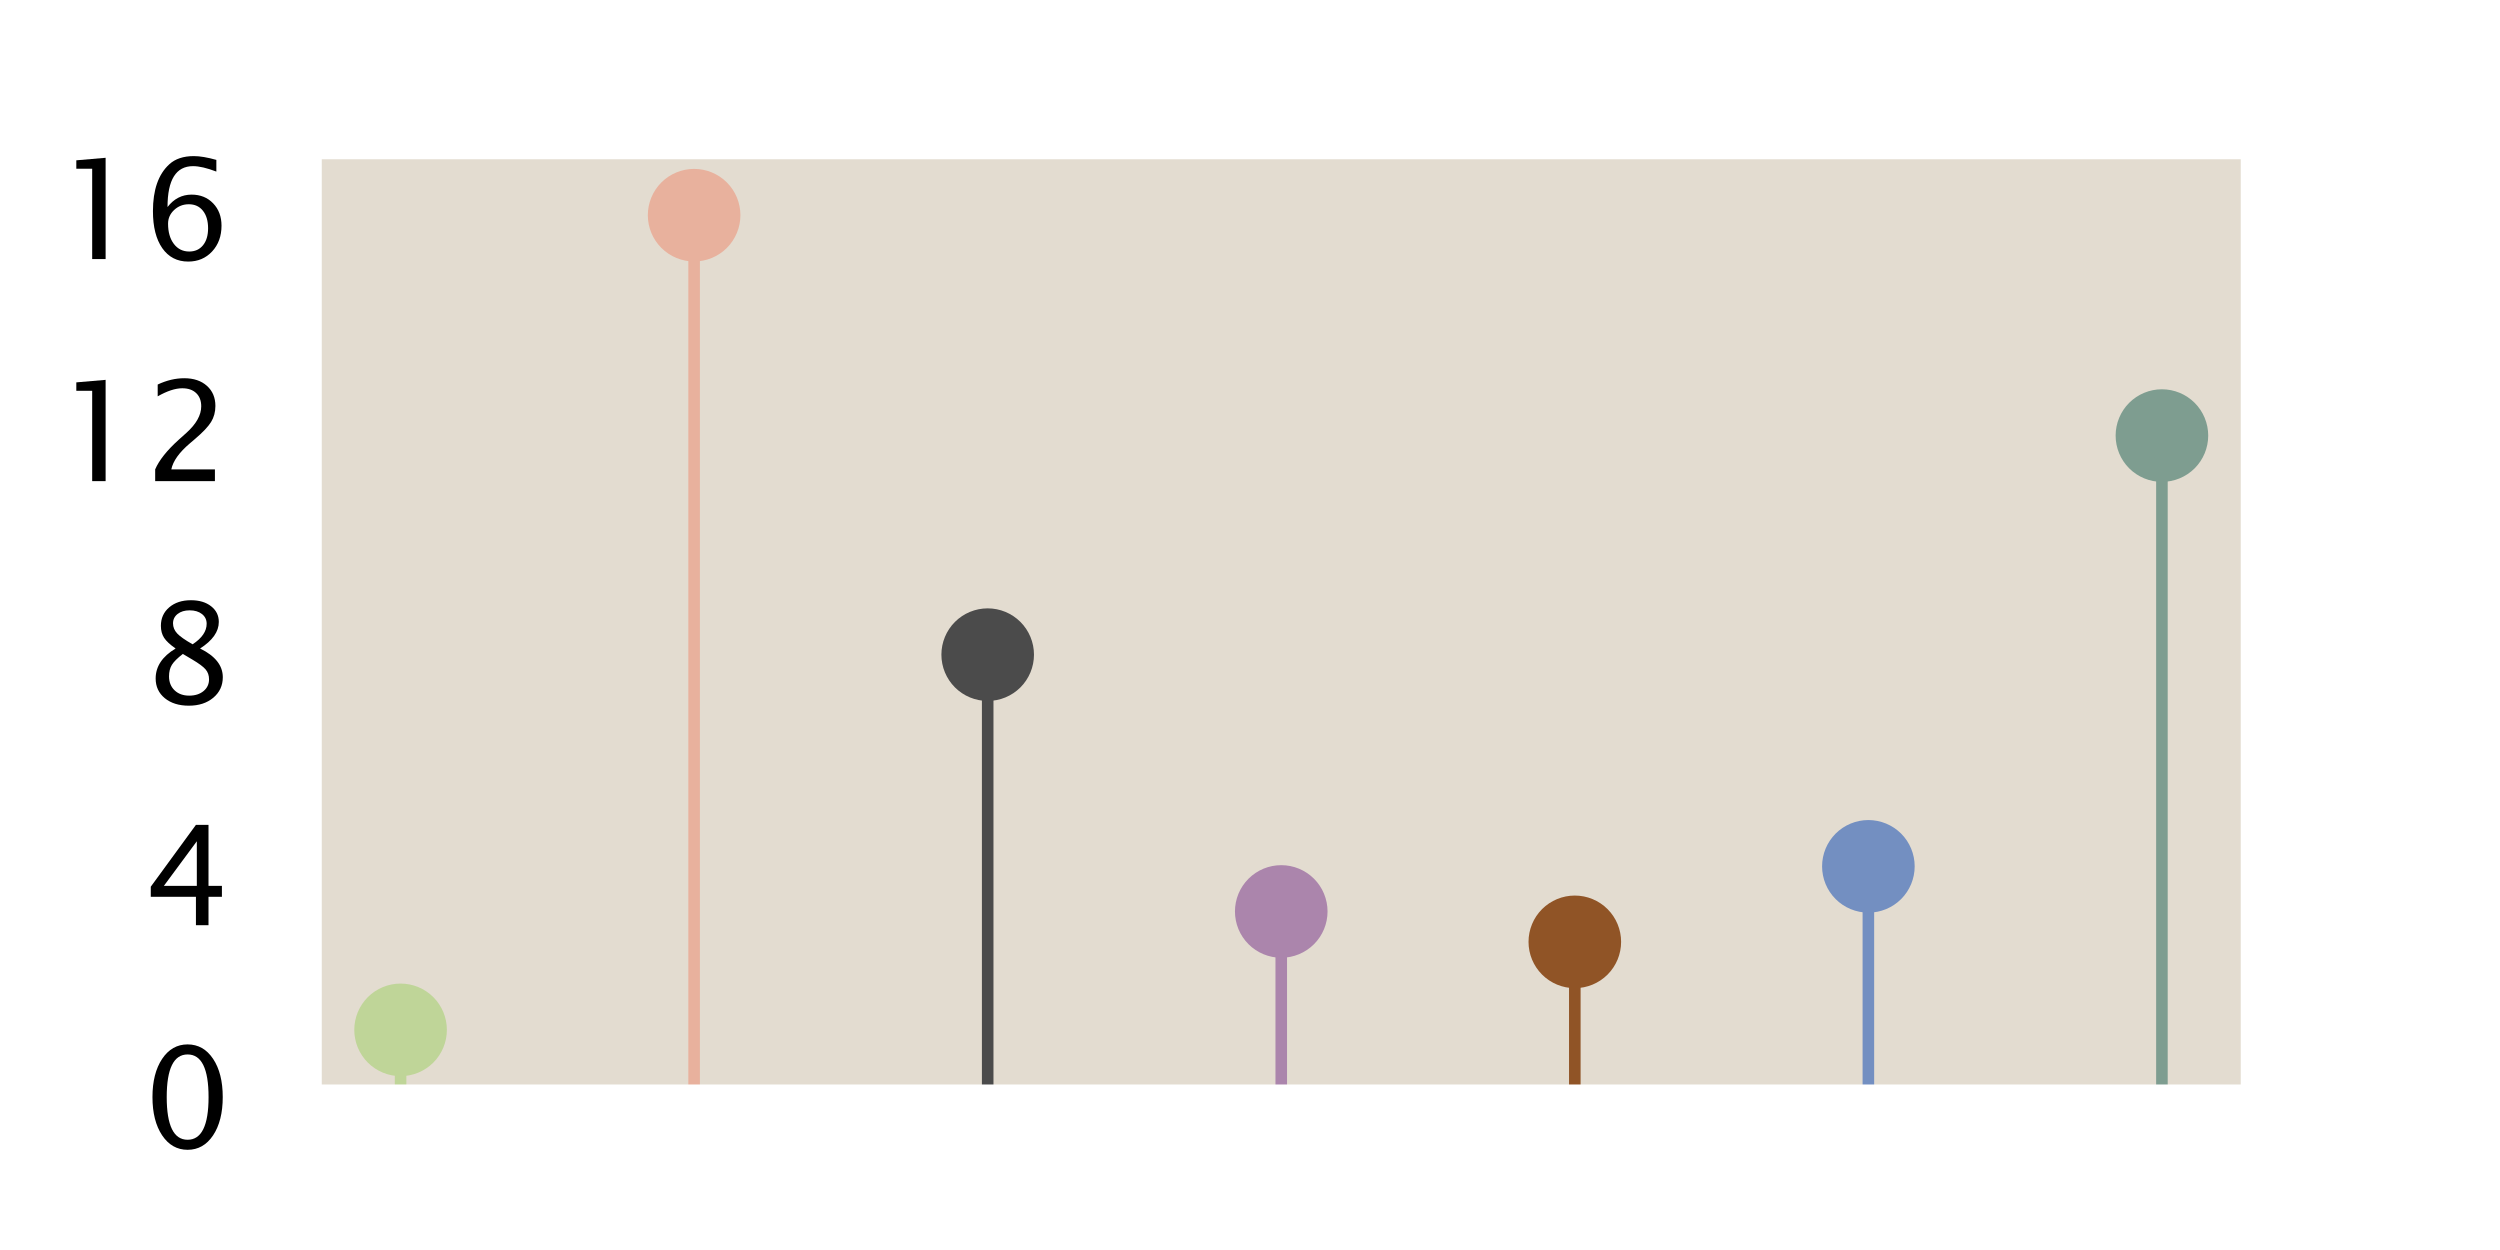
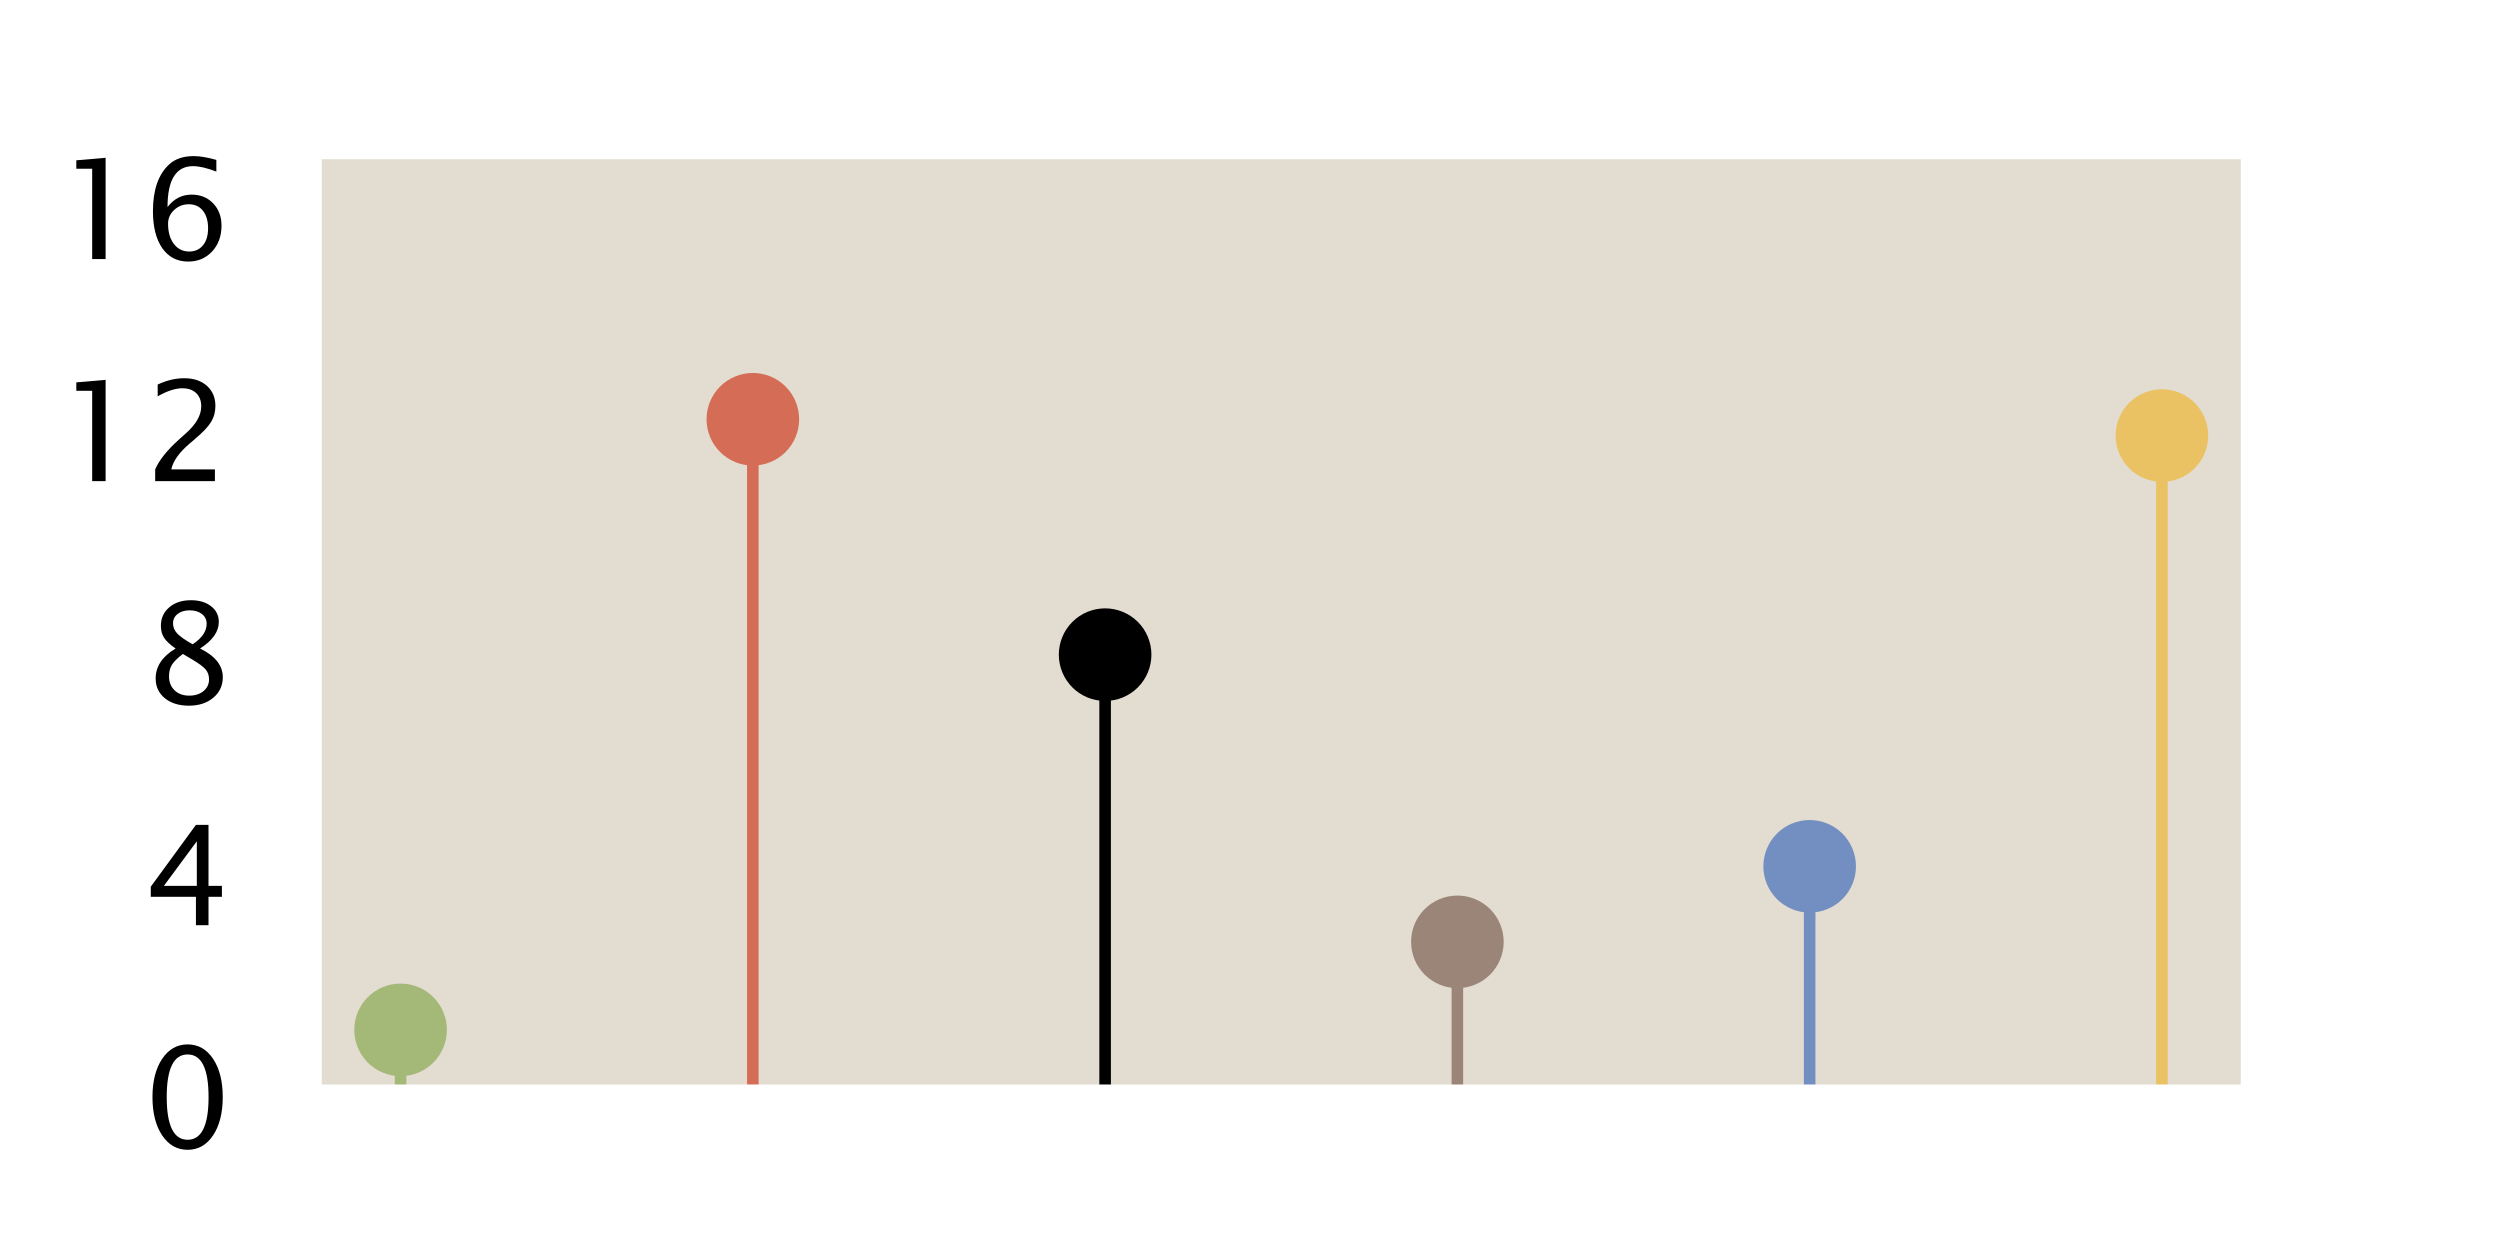
<svg xmlns="http://www.w3.org/2000/svg" xmlns:xlink="http://www.w3.org/1999/xlink" height="54pt" version="1.1" viewBox="0 0 108 54" width="108pt">
  <defs>
    <style type="text/css">
*{stroke-linecap:butt;stroke-linejoin:round;}
  </style>
  </defs>
  <g id="figure_1">
    <g id="patch_1">
      <path d="M 0 54  L 108 54  L 108 0  L 0 0  z " style="fill:#ffffff;" />
    </g>
    <g id="axes_1">
      <g id="patch_2">
        <path d="M 13.5 47.25  L 97.2 47.25  L 97.2 6.48  L 13.5 6.48  z " style="fill:#e3dcd0;" />
      </g>
      <g id="matplotlib.axis_1" />
      <g id="matplotlib.axis_2">
        <g id="ytick_1">
          <g id="text_1">
            <defs>
              <path d="M 31.641 -1.812  Q 20.266 -1.812 13.297 8.609  Q 6.344 19.047 6.344 36.141  Q 6.344 53.219 13.297 63.641  Q 20.266 74.078 31.641 74.078  Q 43.062 74.078 50 63.672  Q 56.938 53.266 56.938 36.141  Q 56.938 19.047 50 8.609  Q 43.062 -1.812 31.641 -1.812  z M 31.641 5.422  Q 46.734 5.422 46.734 36.141  Q 46.734 66.844 31.641 66.844  Q 16.609 66.844 16.609 36.141  Q 16.609 5.422 31.641 5.422  z " id="LucidaSansUnicode-48" />
            </defs>
            <g transform="translate(6.205938 49.56281)scale(0.06 -0.06)">
              <use xlink:href="#LucidaSansUnicode-48" />
            </g>
          </g>
        </g>
        <g id="ytick_2">
          <g id="text_2">
            <defs>
              <path d="M 37.641 0  L 37.641 20.453  L 5.125 20.453  L 5.125 27.734  L 37.641 72.266  L 46.688 72.266  L 46.688 28.328  L 56.344 28.328  L 56.344 20.453  L 46.688 20.453  L 46.688 0  z M 14.547 28.328  L 38.281 28.328  L 38.281 60.453  z " id="LucidaSansUnicode-52" />
            </defs>
            <g transform="translate(6.205938 39.96987)scale(0.06 -0.06)">
              <use xlink:href="#LucidaSansUnicode-52" />
            </g>
          </g>
        </g>
        <g id="ytick_3">
          <g id="text_3">
            <defs>
              <path d="M 23 39.359  Q 17.047 43.5 14.719 47.062  Q 12.406 50.641 12.406 55.672  Q 12.406 63.875 18.406 69  Q 24.422 74.125 34.078 74.125  Q 43.016 74.125 48.562 69.781  Q 54.109 65.438 54.109 58.5  Q 54.109 48 40.625 39.359  Q 56.984 31.344 56.984 18.703  Q 56.984 9.672 50.141 3.922  Q 43.312 -1.812 32.562 -1.812  Q 21.828 -1.812 15.234 3.578  Q 8.641 8.984 8.641 17.781  Q 8.641 30.766 23 39.359  z M 35.25 42.391  Q 45.359 49.031 45.359 57.172  Q 45.359 61.531 41.969 64.188  Q 38.578 66.844 33.109 66.844  Q 27.781 66.844 24.453 64.234  Q 21.141 61.625 21.141 57.469  Q 21.141 53.422 24.141 50.188  Q 27.156 46.969 35.25 42.391  z M 28.219 35.453  Q 22.406 30.953 20.328 27.609  Q 18.266 24.266 18.266 19.281  Q 18.266 13.094 22.266 9.25  Q 26.266 5.422 32.812 5.422  Q 39.109 5.422 43.094 8.688  Q 47.078 11.969 47.078 17.188  Q 47.078 21.391 44.609 24.297  Q 42.141 27.203 35.062 31.391  z " id="LucidaSansUnicode-56" />
            </defs>
            <g transform="translate(6.205938 30.37693)scale(0.06 -0.06)">
              <use xlink:href="#LucidaSansUnicode-56" />
            </g>
          </g>
        </g>
        <g id="ytick_4">
          <g id="text_4">
            <defs>
              <path d="M 26.172 0  L 26.172 65.047  L 14.75 65.047  L 14.75 71.094  L 35.844 72.906  L 35.844 0  z " id="LucidaSansUnicode-49" />
              <path d="M 8.297 0  L 8.297 8.453  Q 12.5 18.266 25.297 29.828  L 30.812 34.766  Q 41.453 44.391 41.453 53.859  Q 41.453 59.906 37.812 63.375  Q 34.188 66.844 27.781 66.844  Q 20.312 66.844 10.109 61.031  L 10.109 69.531  Q 19.734 74.078 29.25 74.078  Q 39.406 74.078 45.531 68.609  Q 51.656 63.141 51.656 54.109  Q 51.656 47.609 48.547 42.578  Q 45.453 37.547 37.016 30.375  L 33.297 27.203  Q 21.734 17.391 19.922 8.453  L 51.312 8.453  L 51.312 0  z " id="LucidaSansUnicode-50" />
            </defs>
            <g transform="translate(2.411875 20.78399)scale(0.06 -0.06)">
              <use xlink:href="#LucidaSansUnicode-49" />
              <use x="63.232" xlink:href="#LucidaSansUnicode-50" />
            </g>
          </g>
        </g>
        <g id="ytick_5">
          <g id="text_5">
            <defs>
              <path d="M 17.188 37.453  Q 24.078 46.391 34.516 46.391  Q 44 46.391 50.031 40.109  Q 56.062 33.844 56.062 24.031  Q 56.062 12.75 49.297 5.469  Q 42.531 -1.812 32.078 -1.812  Q 20.172 -1.812 13.422 7.828  Q 6.688 17.484 6.688 34.516  Q 6.688 57.469 18.453 68.219  Q 24.859 74.125 36.141 74.125  Q 42.672 74.125 52.344 71.391  L 52.344 62.984  Q 42.141 66.891 35.547 66.891  Q 17.188 66.891 17.188 37.453  z M 46.391 22.125  Q 46.391 30.125 42.672 34.781  Q 38.969 39.453 32.516 39.453  Q 26.375 39.453 21.969 35.344  Q 17.578 31.25 17.578 25.484  Q 17.578 16.406 21.75 10.906  Q 25.922 5.422 32.812 5.422  Q 39.062 5.422 42.719 9.906  Q 46.391 14.406 46.391 22.125  z " id="LucidaSansUnicode-54" />
            </defs>
            <g transform="translate(2.411875 11.19105)scale(0.06 -0.06)">
              <use xlink:href="#LucidaSansUnicode-49" />
              <use x="63.232" xlink:href="#LucidaSansUnicode-54" />
            </g>
          </g>
        </g>
      </g>
      <g id="LineCollection_1">
-         <path clip-path="url(#p3248738109)" d="M 17.305 47.25  L 17.305 44.49  " style="fill:none;stroke:#bfd598;stroke-width:0.5;" />
+         <path clip-path="url(#p06d5197a55)" d="M 17.305 47.25  L 17.305 44.49  " style="fill:none;stroke:#a4b878;stroke-width:0.5;" />
      </g>
      <g id="LineCollection_2">
-         <path clip-path="url(#p3248738109)" d="M 29.986 47.25  L 29.986 9.296  " style="fill:none;stroke:#e8b19d;stroke-width:0.5;" />
+         <path clip-path="url(#p06d5197a55)" d="M 32.523 47.25  L 32.523 18.112  " style="fill:none;stroke:#d56c55;stroke-width:0.5;" />
      </g>
      <g id="LineCollection_3">
-         <path clip-path="url(#p3248738109)" d="M 42.668 47.25  L 42.668 28.281  " style="fill:none;stroke:#4b4b4b;stroke-width:0.5;" />
+         <path clip-path="url(#p06d5197a55)" d="M 47.741 47.25  L 47.741 28.281  " style="fill:none;stroke:#000000;stroke-width:0.5;" />
      </g>
      <g id="LineCollection_4">
-         <path clip-path="url(#p3248738109)" d="M 55.35 47.25  L 55.35 39.375  " style="fill:none;stroke:#ab85ac;stroke-width:0.5;" />
+         <path clip-path="url(#p06d5197a55)" d="M 62.959 47.25  L 62.959 40.688  " style="fill:none;stroke:#9b8579;stroke-width:0.5;" />
      </g>
      <g id="LineCollection_5">
-         <path clip-path="url(#p3248738109)" d="M 68.032 47.25  L 68.032 40.688  " style="fill:none;stroke:#905426;stroke-width:0.5;" />
+         <path clip-path="url(#p06d5197a55)" d="M 78.177 47.25  L 78.177 37.425  " style="fill:none;stroke:#738fc1;stroke-width:0.5;" />
      </g>
      <g id="LineCollection_6">
-         <path clip-path="url(#p3248738109)" d="M 80.714 47.25  L 80.714 37.426  " style="fill:none;stroke:#738fc1;stroke-width:0.5;" />
-       </g>
-       <g id="LineCollection_7">
-         <path clip-path="url(#p3248738109)" d="M 93.395 47.25  L 93.395 18.817  " style="fill:none;stroke:#7e9d90;stroke-width:0.5;" />
+         <path clip-path="url(#p06d5197a55)" d="M 93.395 47.25  L 93.395 18.817  " style="fill:none;stroke:#eac264;stroke-width:0.5;" />
      </g>
      <g id="line2d_1">
        <defs>
-           <path d="M 0 1.5  C 0.398 1.5 0.779 1.342 1.061 1.061  C 1.342 0.779 1.5 0.398 1.5 0  C 1.5 -0.398 1.342 -0.779 1.061 -1.061  C 0.779 -1.342 0.398 -1.5 0 -1.5  C -0.398 -1.5 -0.779 -1.342 -1.061 -1.061  C -1.342 -0.779 -1.5 -0.398 -1.5 0  C -1.5 0.398 -1.342 0.779 -1.061 1.061  C -0.779 1.342 -0.398 1.5 0 1.5  z " id="m70ad436b78" style="stroke:#bfd598;" />
+           <path d="M 0 1.5  C 0.398 1.5 0.779 1.342 1.061 1.061  C 1.342 0.779 1.5 0.398 1.5 0  C 1.5 -0.398 1.342 -0.779 1.061 -1.061  C 0.779 -1.342 0.398 -1.5 0 -1.5  C -0.398 -1.5 -0.779 -1.342 -1.061 -1.061  C -1.342 -0.779 -1.5 -0.398 -1.5 0  C -1.5 0.398 -1.342 0.779 -1.061 1.061  C -0.779 1.342 -0.398 1.5 0 1.5  z " id="mfad54bf4ba" style="stroke:#a4b878;" />
        </defs>
-         <g clip-path="url(#p3248738109)">
-           <use style="fill:#bfd598;stroke:#bfd598;" x="17.305" xlink:href="#m70ad436b78" y="44.49" />
+         <g clip-path="url(#p06d5197a55)">
+           <use style="fill:#a4b878;stroke:#a4b878;" x="17.305" xlink:href="#mfad54bf4ba" y="44.49" />
        </g>
      </g>
      <g id="line2d_2">
        <defs>
-           <path d="M 0 1.5  C 0.398 1.5 0.779 1.342 1.061 1.061  C 1.342 0.779 1.5 0.398 1.5 0  C 1.5 -0.398 1.342 -0.779 1.061 -1.061  C 0.779 -1.342 0.398 -1.5 0 -1.5  C -0.398 -1.5 -0.779 -1.342 -1.061 -1.061  C -1.342 -0.779 -1.5 -0.398 -1.5 0  C -1.5 0.398 -1.342 0.779 -1.061 1.061  C -0.779 1.342 -0.398 1.5 0 1.5  z " id="m2e5577be47" style="stroke:#e8b19d;" />
+           <path d="M 0 1.5  C 0.398 1.5 0.779 1.342 1.061 1.061  C 1.342 0.779 1.5 0.398 1.5 0  C 1.5 -0.398 1.342 -0.779 1.061 -1.061  C 0.779 -1.342 0.398 -1.5 0 -1.5  C -0.398 -1.5 -0.779 -1.342 -1.061 -1.061  C -1.342 -0.779 -1.5 -0.398 -1.5 0  C -1.5 0.398 -1.342 0.779 -1.061 1.061  C -0.779 1.342 -0.398 1.5 0 1.5  z " id="m47a17e65a1" style="stroke:#d56c55;" />
        </defs>
-         <g clip-path="url(#p3248738109)">
-           <use style="fill:#e8b19d;stroke:#e8b19d;" x="29.986" xlink:href="#m2e5577be47" y="9.296" />
+         <g clip-path="url(#p06d5197a55)">
+           <use style="fill:#d56c55;stroke:#d56c55;" x="32.523" xlink:href="#m47a17e65a1" y="18.112" />
        </g>
      </g>
      <g id="line2d_3">
        <defs>
-           <path d="M 0 1.5  C 0.398 1.5 0.779 1.342 1.061 1.061  C 1.342 0.779 1.5 0.398 1.5 0  C 1.5 -0.398 1.342 -0.779 1.061 -1.061  C 0.779 -1.342 0.398 -1.5 0 -1.5  C -0.398 -1.5 -0.779 -1.342 -1.061 -1.061  C -1.342 -0.779 -1.5 -0.398 -1.5 0  C -1.5 0.398 -1.342 0.779 -1.061 1.061  C -0.779 1.342 -0.398 1.5 0 1.5  z " id="m53aa45f547" style="stroke:#4b4b4b;" />
+           <path d="M 0 1.5  C 0.398 1.5 0.779 1.342 1.061 1.061  C 1.342 0.779 1.5 0.398 1.5 0  C 1.5 -0.398 1.342 -0.779 1.061 -1.061  C 0.779 -1.342 0.398 -1.5 0 -1.5  C -0.398 -1.5 -0.779 -1.342 -1.061 -1.061  C -1.342 -0.779 -1.5 -0.398 -1.5 0  C -1.5 0.398 -1.342 0.779 -1.061 1.061  C -0.779 1.342 -0.398 1.5 0 1.5  z " id="mee9ab4cacc" style="stroke:#000000;" />
        </defs>
-         <g clip-path="url(#p3248738109)">
-           <use style="fill:#4b4b4b;stroke:#4b4b4b;" x="42.668" xlink:href="#m53aa45f547" y="28.281" />
+         <g clip-path="url(#p06d5197a55)">
+           <use style="stroke:#000000;" x="47.741" xlink:href="#mee9ab4cacc" y="28.281" />
        </g>
      </g>
      <g id="line2d_4">
        <defs>
-           <path d="M 0 1.5  C 0.398 1.5 0.779 1.342 1.061 1.061  C 1.342 0.779 1.5 0.398 1.5 0  C 1.5 -0.398 1.342 -0.779 1.061 -1.061  C 0.779 -1.342 0.398 -1.5 0 -1.5  C -0.398 -1.5 -0.779 -1.342 -1.061 -1.061  C -1.342 -0.779 -1.5 -0.398 -1.5 0  C -1.5 0.398 -1.342 0.779 -1.061 1.061  C -0.779 1.342 -0.398 1.5 0 1.5  z " id="md785dab8d6" style="stroke:#ab85ac;" />
+           <path d="M 0 1.5  C 0.398 1.5 0.779 1.342 1.061 1.061  C 1.342 0.779 1.5 0.398 1.5 0  C 1.5 -0.398 1.342 -0.779 1.061 -1.061  C 0.779 -1.342 0.398 -1.5 0 -1.5  C -0.398 -1.5 -0.779 -1.342 -1.061 -1.061  C -1.342 -0.779 -1.5 -0.398 -1.5 0  C -1.5 0.398 -1.342 0.779 -1.061 1.061  C -0.779 1.342 -0.398 1.5 0 1.5  z " id="m1ac7ab6100" style="stroke:#9b8579;" />
        </defs>
-         <g clip-path="url(#p3248738109)">
-           <use style="fill:#ab85ac;stroke:#ab85ac;" x="55.35" xlink:href="#md785dab8d6" y="39.375" />
+         <g clip-path="url(#p06d5197a55)">
+           <use style="fill:#9b8579;stroke:#9b8579;" x="62.959" xlink:href="#m1ac7ab6100" y="40.688" />
        </g>
      </g>
      <g id="line2d_5">
        <defs>
-           <path d="M 0 1.5  C 0.398 1.5 0.779 1.342 1.061 1.061  C 1.342 0.779 1.5 0.398 1.5 0  C 1.5 -0.398 1.342 -0.779 1.061 -1.061  C 0.779 -1.342 0.398 -1.5 0 -1.5  C -0.398 -1.5 -0.779 -1.342 -1.061 -1.061  C -1.342 -0.779 -1.5 -0.398 -1.5 0  C -1.5 0.398 -1.342 0.779 -1.061 1.061  C -0.779 1.342 -0.398 1.5 0 1.5  z " id="m06a0927c57" style="stroke:#905426;" />
+           <path d="M 0 1.5  C 0.398 1.5 0.779 1.342 1.061 1.061  C 1.342 0.779 1.5 0.398 1.5 0  C 1.5 -0.398 1.342 -0.779 1.061 -1.061  C 0.779 -1.342 0.398 -1.5 0 -1.5  C -0.398 -1.5 -0.779 -1.342 -1.061 -1.061  C -1.342 -0.779 -1.5 -0.398 -1.5 0  C -1.5 0.398 -1.342 0.779 -1.061 1.061  C -0.779 1.342 -0.398 1.5 0 1.5  z " id="m9a94d80871" style="stroke:#738fc1;" />
        </defs>
-         <g clip-path="url(#p3248738109)">
-           <use style="fill:#905426;stroke:#905426;" x="68.032" xlink:href="#m06a0927c57" y="40.688" />
+         <g clip-path="url(#p06d5197a55)">
+           <use style="fill:#738fc1;stroke:#738fc1;" x="78.177" xlink:href="#m9a94d80871" y="37.425" />
        </g>
      </g>
      <g id="line2d_6">
        <defs>
-           <path d="M 0 1.5  C 0.398 1.5 0.779 1.342 1.061 1.061  C 1.342 0.779 1.5 0.398 1.5 0  C 1.5 -0.398 1.342 -0.779 1.061 -1.061  C 0.779 -1.342 0.398 -1.5 0 -1.5  C -0.398 -1.5 -0.779 -1.342 -1.061 -1.061  C -1.342 -0.779 -1.5 -0.398 -1.5 0  C -1.5 0.398 -1.342 0.779 -1.061 1.061  C -0.779 1.342 -0.398 1.5 0 1.5  z " id="m39b579e80b" style="stroke:#738fc1;" />
+           <path d="M 0 1.5  C 0.398 1.5 0.779 1.342 1.061 1.061  C 1.342 0.779 1.5 0.398 1.5 0  C 1.5 -0.398 1.342 -0.779 1.061 -1.061  C 0.779 -1.342 0.398 -1.5 0 -1.5  C -0.398 -1.5 -0.779 -1.342 -1.061 -1.061  C -1.342 -0.779 -1.5 -0.398 -1.5 0  C -1.5 0.398 -1.342 0.779 -1.061 1.061  C -0.779 1.342 -0.398 1.5 0 1.5  z " id="mbe591e0b4c" style="stroke:#eac264;" />
        </defs>
-         <g clip-path="url(#p3248738109)">
-           <use style="fill:#738fc1;stroke:#738fc1;" x="80.714" xlink:href="#m39b579e80b" y="37.426" />
-         </g>
-       </g>
-       <g id="line2d_7">
-         <defs>
-           <path d="M 0 1.5  C 0.398 1.5 0.779 1.342 1.061 1.061  C 1.342 0.779 1.5 0.398 1.5 0  C 1.5 -0.398 1.342 -0.779 1.061 -1.061  C 0.779 -1.342 0.398 -1.5 0 -1.5  C -0.398 -1.5 -0.779 -1.342 -1.061 -1.061  C -1.342 -0.779 -1.5 -0.398 -1.5 0  C -1.5 0.398 -1.342 0.779 -1.061 1.061  C -0.779 1.342 -0.398 1.5 0 1.5  z " id="m84939fabd4" style="stroke:#7e9d90;" />
-         </defs>
-         <g clip-path="url(#p3248738109)">
-           <use style="fill:#7e9d90;stroke:#7e9d90;" x="93.395" xlink:href="#m84939fabd4" y="18.817" />
+         <g clip-path="url(#p06d5197a55)">
+           <use style="fill:#eac264;stroke:#eac264;" x="93.395" xlink:href="#mbe591e0b4c" y="18.817" />
        </g>
      </g>
      <g id="patch_3">
        <path d="M 13.5 47.25  L 13.5 6.48  " style="fill:none;stroke:#ffffff;stroke-linecap:square;stroke-linejoin:miter;stroke-width:0.8;" />
      </g>
      <g id="patch_4">
        <path d="M 97.2 47.25  L 97.2 6.48  " style="fill:none;stroke:#ffffff;stroke-linecap:square;stroke-linejoin:miter;stroke-width:0.8;" />
      </g>
      <g id="patch_5">
        <path d="M 13.5 47.25  L 97.2 47.25  " style="fill:none;stroke:#ffffff;stroke-linecap:square;stroke-linejoin:miter;stroke-width:0.8;" />
      </g>
      <g id="patch_6">
        <path d="M 13.5 6.48  L 97.2 6.48  " style="fill:none;stroke:#ffffff;stroke-linecap:square;stroke-linejoin:miter;stroke-width:0.8;" />
      </g>
    </g>
  </g>
  <defs>
-     <clipPath id="p3248738109">
+     <clipPath id="p06d5197a55">
      <rect height="40.77" width="83.7" x="13.5" y="6.48" />
    </clipPath>
  </defs>
</svg>
